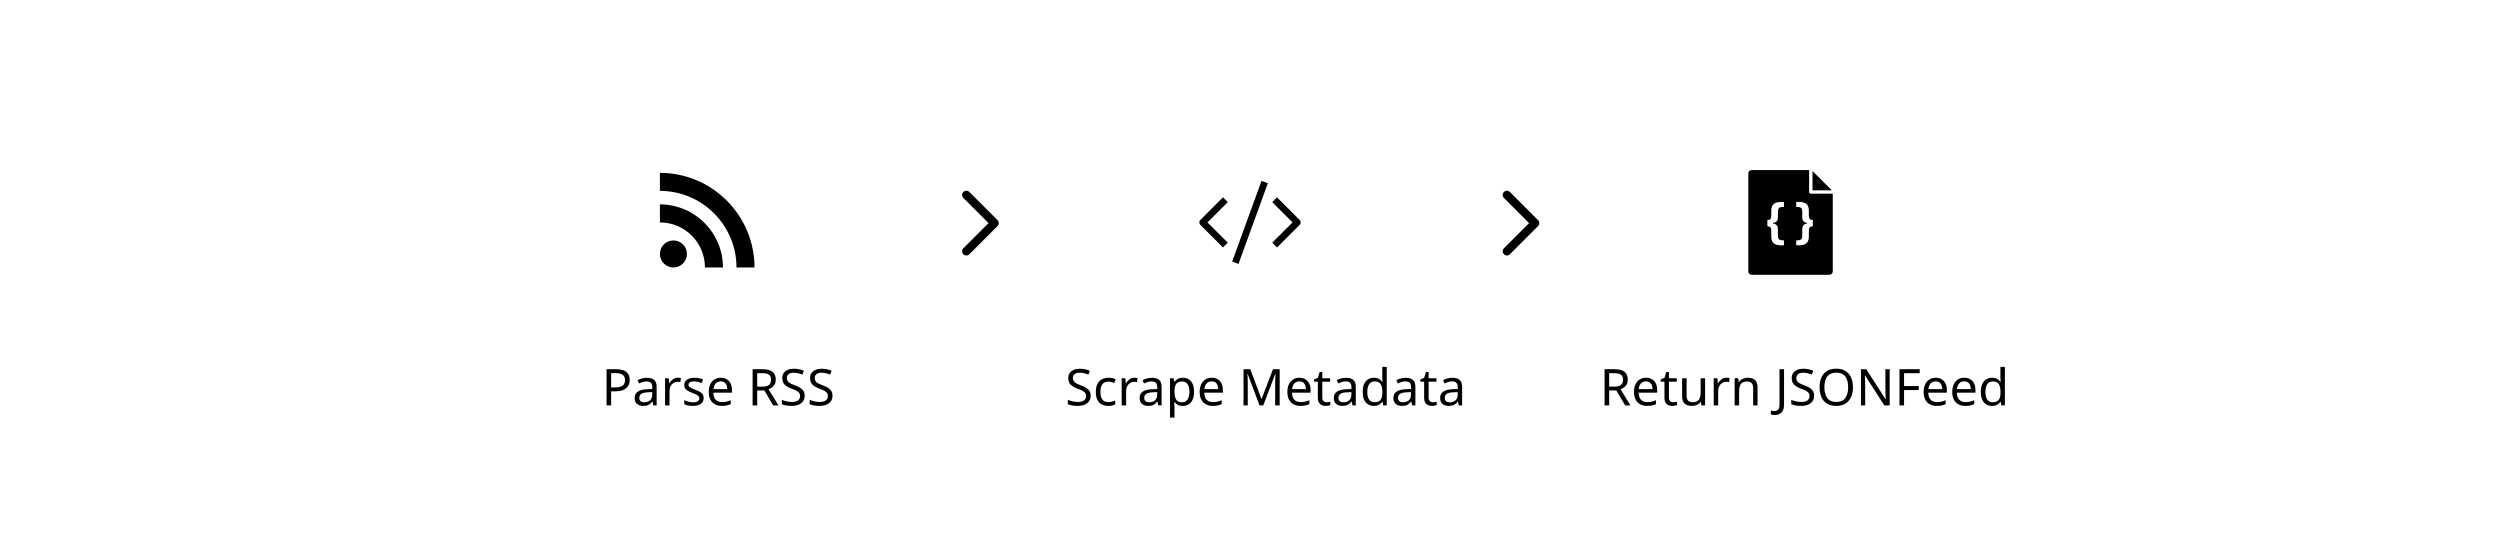
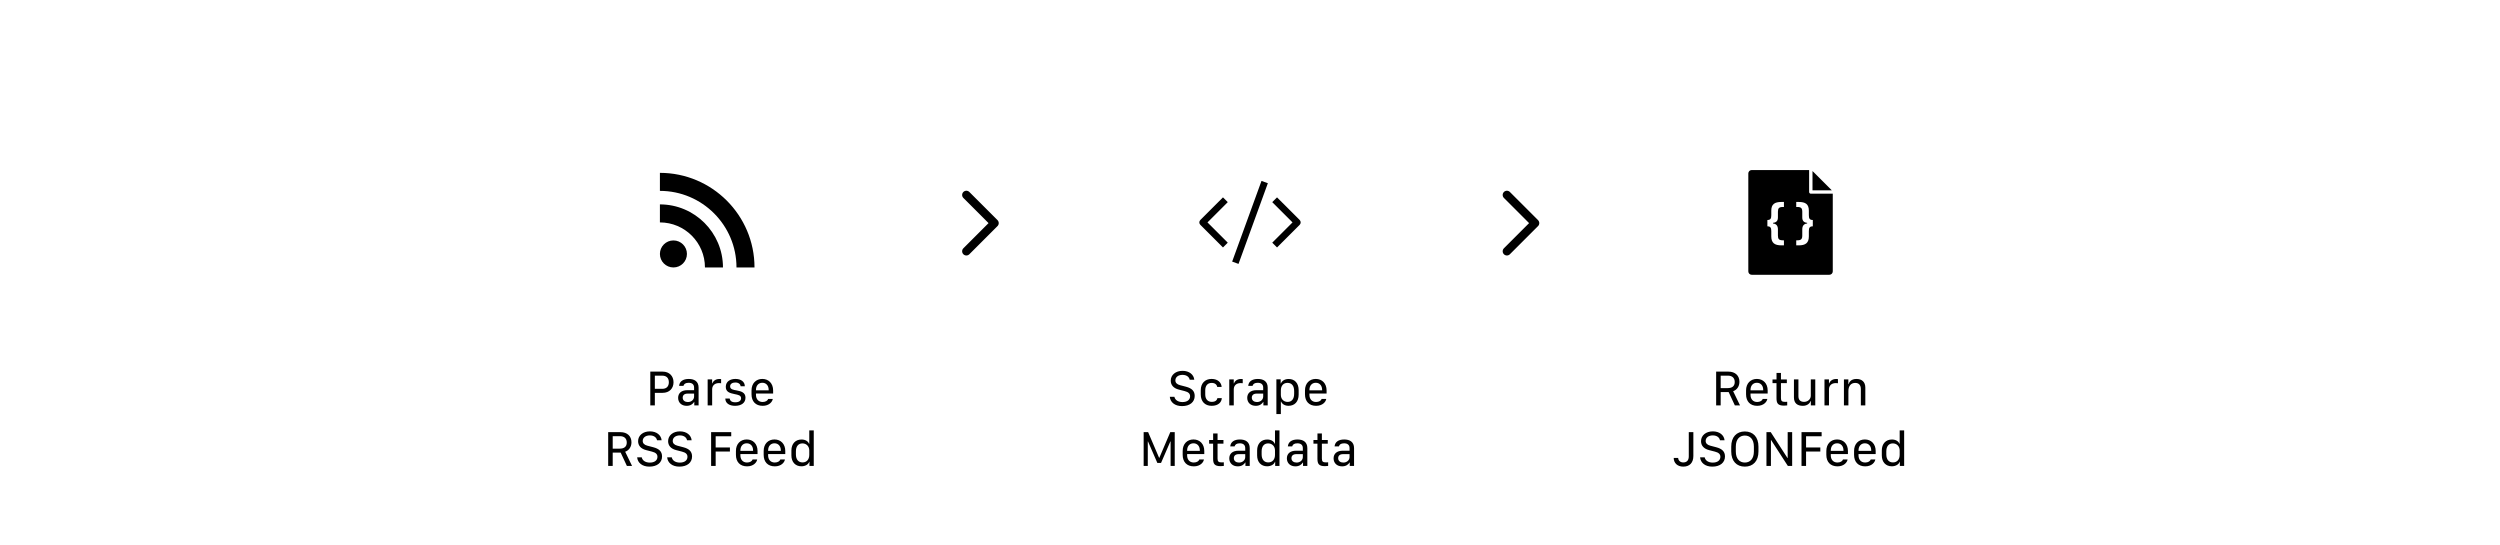
- <svg xmlns="http://www.w3.org/2000/svg" width="1776" height="387" viewBox="0 0 1776 387">
+ <svg xmlns="http://www.w3.org/2000/svg" width="1776" height="387">
  <g fill="none" fill-rule="evenodd">
-     <text fill="#000000" font-family="SFCompactDisplay-Regular, SF Compact Display" font-size="36" font-style="condensed">
-       <tspan x="427.419" y="288">Parse RSS</tspan>
-     </text>
-     <g fill="#000000" fill-rule="nonzero" transform="translate(468 122)">
+     <path fill="#000" d="M470.793 264.006c4.658 0 7.682 3.111 7.682 7.541 0 4.447-3.023 7.523-7.699 7.523h-5.572V288h-3.234v-23.994h8.824zm4.359 7.541c0-2.971-1.705-4.676-4.658-4.676h-5.291v9.352h5.291c2.953 0 4.658-1.723 4.658-4.676zm12.639 16.752c-3.586 0-6.047-2.25-6.047-5.678 0-3.234 2.25-5.432 6.504-5.432h4.834v-1.828c0-2.355-1.494-3.428-3.867-3.428-2.338 0-3.322.896-3.691 2.18h-3.076c.281-3.129 2.742-4.904 6.873-4.904 3.814 0 6.961 1.635 6.961 6.17V288h-3.059v-2.443h-.141c-.896 1.477-2.566 2.742-5.291 2.742zm.879-2.689c2.496 0 4.412-1.688 4.412-3.92v-2.074h-4.57c-2.496 0-3.516 1.248-3.516 2.9 0 2.109 1.758 3.094 3.674 3.094zM502.715 288v-18.492h3.182v2.848h.158c.457-1.23 1.793-3.129 5.062-3.129.404 0 .791.035 1.16.088V272.25c-.299-.07-.932-.105-1.494-.105-3.252 0-4.869 1.951-4.869 4.447V288h-3.199zm12.885-13.184c0-3.938 3.287-5.625 6.891-5.625 3.99 0 6.627 2.074 6.627 5.203h-2.953c-.105-1.301-1.301-2.672-3.779-2.672-2.162 0-3.709 1.002-3.709 2.76 0 2.197 2.496 2.496 4.588 2.865 3.463.615 6.328 1.582 6.328 5.168 0 3.691-2.953 5.783-7.383 5.783-4.113 0-6.943-1.846-6.943-5.168h3.111c.246 1.635 1.389 2.654 3.973 2.654 2.918 0 4.113-1.301 4.113-2.883 0-2.057-2.057-2.426-4.623-2.936-3.445-.703-6.24-1.512-6.24-5.15zm26.191 13.482c-4.975 0-7.91-3.146-7.91-8.156v-2.777c0-5.062 3.234-8.174 7.664-8.174 4.482 0 7.682 3.182 7.682 8.174v2.215h-12.182v.932c0 2.865 1.652 5.062 4.729 5.062 2.162 0 3.621-1.037 3.938-2.18h3.27c-.281 2.004-2.514 4.904-7.189 4.904zm-4.746-11.021h9.018v-.299c0-3.059-1.793-5.062-4.5-5.062-2.707 0-4.518 2.004-4.518 5.062v.299zm-96.24 29.729c4.781 0 7.787 2.83 7.787 7.207 0 3.287-1.793 5.748-4.465 6.697L449.014 331h-3.674l-4.412-9.475h-5.66V331h-3.217v-23.994h8.754zm-5.537 11.707h4.992c3.217 0 4.992-1.477 4.992-4.324 0-2.9-1.811-4.535-4.869-4.535h-5.115v8.859zm17.367 6.188h3.27c.457 2.268 2.619 3.727 5.748 3.727 3.34 0 5.396-1.6 5.396-4.096 0-1.916-1.213-3.023-3.902-3.709L458.98 319.75c-3.604-.932-5.678-3.129-5.678-6.346 0-4.078 3.498-6.961 8.385-6.961 4.746 0 7.963 2.654 8.332 6.311h-3.252c-.439-2.109-2.338-3.445-5.133-3.445-3.023 0-5.045 1.6-5.045 3.938 0 1.688 1.178 2.848 3.375 3.393l4.096 1.072c4.201 1.09 6.258 3.059 6.258 6.557 0 4.359-3.463 7.225-9 7.225-5.08 0-8.35-2.725-8.684-6.592zm21.322 0h3.27c.457 2.268 2.619 3.727 5.748 3.727 3.34 0 5.396-1.6 5.396-4.096 0-1.916-1.213-3.023-3.902-3.709L480.303 319.75c-3.604-.932-5.678-3.129-5.678-6.346 0-4.078 3.498-6.961 8.385-6.961 4.746 0 7.963 2.654 8.332 6.311h-3.252c-.439-2.109-2.338-3.445-5.133-3.445-3.023 0-5.045 1.6-5.045 3.938 0 1.688 1.178 2.848 3.375 3.393l4.096 1.072c4.201 1.09 6.258 3.059 6.258 6.557 0 4.359-3.463 7.225-9 7.225-5.08 0-8.35-2.725-8.684-6.592zM508.41 331h-3.234v-23.994h14.291v2.9h-11.057v7.963h10.125v2.883h-10.125V331zm22.307.299c-4.975 0-7.91-3.146-7.91-8.156v-2.777c0-5.062 3.234-8.174 7.664-8.174 4.482 0 7.682 3.182 7.682 8.174v2.215h-12.182v.932c0 2.865 1.652 5.062 4.729 5.062 2.162 0 3.621-1.037 3.938-2.18h3.27c-.281 2.004-2.514 4.904-7.189 4.904zm-4.746-11.021h9.018v-.299c0-3.059-1.793-5.062-4.5-5.062-2.707 0-4.518 2.004-4.518 5.062v.299zm24.451 11.021c-4.975 0-7.91-3.146-7.91-8.156v-2.777c0-5.062 3.234-8.174 7.664-8.174 4.482 0 7.682 3.182 7.682 8.174v2.215h-12.182v.932c0 2.865 1.652 5.062 4.729 5.062 2.162 0 3.621-1.037 3.938-2.18h3.27c-.281 2.004-2.514 4.904-7.189 4.904zm-4.746-11.021h9.018v-.299c0-3.059-1.793-5.062-4.5-5.062-2.707 0-4.518 2.004-4.518 5.062v.299zm23.713-8.051c2.602 0 4.623 1.143 5.361 3.023h.158v-9.51h3.182V331h-3.059v-2.953h-.158c-.545 1.881-2.848 3.217-5.555 3.217-4.307 0-7.102-3.023-7.102-7.734v-3.551c0-4.729 2.865-7.752 7.172-7.752zm.65 2.76c-2.883 0-4.623 2.092-4.623 5.625v2.232c0 3.568 1.775 5.66 4.711 5.66 2.9 0 4.781-2.057 4.781-5.361v-3.164c0-2.936-2.057-4.992-4.869-4.992z" />
+     <g fill="#000" fill-rule="nonzero" transform="translate(468 122)">
      <circle cx="10.4" cy="58.4" r="9.6" />
-       <path d="M68,68 L55.2,68 C55.2,38.003 30.797,13.6 0.8,13.6 L0.8,0.8 C37.853,0.8 68,30.945 68,68 Z" />
-       <path d="M45.6,68 L32.8,68 C32.8,50.355 18.444,36 0.8,36 L0.8,23.2 C25.503,23.2 45.6,43.297 45.6,68 Z" />
+       <path d="M68 68H55.2c0-29.997-24.403-54.4-54.4-54.4V.8c37.053 0 67.2 30.145 67.2 67.2z" />
+       <path d="M45.6 68H32.8C32.8 50.355 18.444 36 .8 36V23.2C25.503 23.2 45.6 43.297 45.6 68z" />
    </g>
-     <g fill="#000000" fill-rule="nonzero" transform="translate(852 128)">
-       <path d="M16.8 47.794L.703 31.697C-.234 30.76-.234 29.24.703 28.303L16.8 12.206 20.195 15.6 5.795 30 20.195 44.4 16.8 47.794zM55.2 47.794L51.805 44.4 66.205 30 51.805 15.6 55.2 12.206 71.297 28.303C72.234 29.24 72.234 30.76 71.297 31.697L55.2 47.794z" />
-       <rect width="60.984" height="4.8" x="5.509" y="27.6" transform="rotate(-70.014 36.001 30)" />
+     <g fill="#000" fill-rule="nonzero">
+       <path d="M868.8 175.794l-16.097-16.097c-.937-.937-.937-2.456 0-3.394L868.8 140.206l3.395 3.394-14.4 14.4 14.4 14.4-3.395 3.394zM907.2 175.794l-3.395-3.394 14.4-14.4-14.4-14.4 3.395-3.394 16.097 16.097c.937.937.937 2.456 0 3.394L907.2 175.794zM875.324 185.836l20.844-57.312 4.511 1.641-20.844 57.312z" />
    </g>
-     <g fill="#000000" fill-rule="nonzero" transform="translate(1242 120.8)">
-       <polygon points="45.6 .703 45.6 14.4 59.297 14.4" />
-       <path d="M44.4,16.8 L60,16.8 L60,72 C60,73.326 58.926,74.4 57.6,74.4 L2.4,74.4 C1.074,74.4 0,73.326 0,72 L0,2.4 C0,1.074 1.074,0 2.4,0 L43.2,0 L43.2,15.6 C43.2,16.262 43.738,16.8 44.4,16.8 Z M17.555,37.488 C19.822,37.277 21.035,36.188 21.035,33.639 L21.035,29.666 C21.035,27.117 21.809,26.238 24.586,26.238 L25.307,26.238 L25.307,22.67 L23.549,22.67 C18.715,22.67 16.324,24.234 16.324,28.893 L16.324,32.021 C16.324,34.395 15.814,35.484 13.547,35.484 L13.547,39.984 C15.814,39.984 16.324,41.074 16.324,43.447 L16.324,47.121 C16.324,51.814 18.715,53.502 23.549,53.502 L25.307,53.502 L25.307,49.916 L24.586,49.916 C21.809,49.916 21.035,49.037 21.035,46.488 L21.035,42.111 C21.035,39.562 19.822,38.174 17.555,37.98 L17.555,37.488 Z M41.795,37.98 C39.545,38.174 38.332,39.562 38.332,42.111 L38.332,46.488 C38.332,49.037 37.523,49.916 34.781,49.916 L34.043,49.916 L34.043,53.502 L35.801,53.502 C40.635,53.502 43.008,51.814 43.008,47.121 L43.008,43.447 C43.008,41.074 43.535,39.984 45.82,39.984 L45.82,35.484 C43.535,35.484 43.008,34.395 43.008,32.021 L43.008,28.893 C43.008,24.234 40.635,22.67 35.801,22.67 L34.043,22.67 L34.043,26.238 L34.781,26.238 C37.523,26.238 38.332,27.117 38.332,29.666 L38.332,33.639 C38.332,36.188 39.545,37.277 41.795,37.488 L41.795,37.98 Z" />
+     <g fill="#000" fill-rule="nonzero">
+       <path d="M1287.6 121.503V135.2h13.697z" />
+       <path d="M1286.4 137.6h15.6v55.2c0 1.326-1.074 2.4-2.4 2.4h-55.2c-1.326 0-2.4-1.074-2.4-2.4v-69.6c0-1.326 1.074-2.4 2.4-2.4h40.8v15.6c0 .662.538 1.2 1.2 1.2zm-26.845 20.688c2.268-.211 3.48-1.301 3.48-3.85v-3.973c0-2.549.773-3.428 3.551-3.428h.721v-3.568h-1.758c-4.834 0-7.225 1.564-7.225 6.223v3.129c0 2.373-.51 3.463-2.777 3.463v4.5c2.268 0 2.777 1.09 2.777 3.463v3.674c0 4.693 2.391 6.381 7.225 6.381h1.758v-3.586h-.721c-2.777 0-3.551-.879-3.551-3.428v-4.377c0-2.549-1.213-3.938-3.48-4.131v-.492zm24.24.492c-2.25.193-3.463 1.582-3.463 4.131v4.377c0 2.549-.809 3.428-3.551 3.428h-.738v3.586h1.758c4.834 0 7.207-1.688 7.207-6.381v-3.674c0-2.373.527-3.463 2.812-3.463v-4.5c-2.285 0-2.812-1.09-2.812-3.463v-3.129c0-4.658-2.373-6.223-7.207-6.223h-1.758v3.568h.738c2.742 0 3.551.879 3.551 3.428v3.973c0 2.549 1.213 3.639 3.463 3.85v.492z" />
    </g>
-     <text fill="#000000" font-family="SFCompactDisplay-Regular, SF Compact Display" font-size="36" font-style="condensed">
-       <tspan x="756.729" y="288">Scrape Metadata</tspan>
-     </text>
-     <text fill="#000000" font-family="SFCompactDisplay-Regular, SF Compact Display" font-size="36" font-style="condensed">
-       <tspan x="1136.42" y="288">Return JSONFeed</tspan>
-     </text>
-     <polyline stroke="#000000" stroke-width="6" points="686.5 138.5 706.5 158.5 686.5 178.5" stroke-linecap="round" stroke-linejoin="round" />
-     <polyline stroke="#000000" stroke-width="6" points="1070.5 138.5 1090.5 158.5 1070.5 178.5" stroke-linecap="round" stroke-linejoin="round" />
+     <path fill="#000" d="M831.031 281.9h3.27c.457 2.268 2.619 3.727 5.748 3.727 3.34 0 5.396-1.6 5.396-4.096 0-1.916-1.213-3.023-3.902-3.709L837.377 276.75c-3.604-.932-5.678-3.129-5.678-6.346 0-4.078 3.498-6.961 8.385-6.961 4.746 0 7.963 2.654 8.332 6.311h-3.252c-.439-2.109-2.338-3.445-5.133-3.445-3.023 0-5.045 1.6-5.045 3.938 0 1.688 1.178 2.848 3.375 3.393l4.096 1.072c4.201 1.09 6.258 3.059 6.258 6.557 0 4.359-3.463 7.225-9 7.225-5.08 0-8.35-2.725-8.684-6.592zm21.99-1.688v-3.006c0-4.852 2.971-8.016 7.717-8.016 4.623 0 7.014 2.865 7.102 5.695h-3.111c-.193-1.107-1.055-2.865-3.938-2.865-3.023 0-4.588 2.074-4.588 5.309v2.9c0 3.217 1.74 5.256 4.588 5.256 2.725 0 3.744-1.23 4.078-2.654h3.094c-.105 2.76-2.338 5.467-7.225 5.467-4.764 0-7.717-3.111-7.717-8.086zm20.25 7.787v-18.492h3.182v2.848h.158c.457-1.23 1.793-3.129 5.062-3.129.404 0 .791.035 1.16.088V272.25c-.299-.07-.932-.105-1.494-.105-3.252 0-4.869 1.951-4.869 4.447V288h-3.199zm18.809.299c-3.586 0-6.047-2.25-6.047-5.678 0-3.234 2.25-5.432 6.504-5.432h4.834v-1.828c0-2.355-1.494-3.428-3.867-3.428-2.338 0-3.322.896-3.691 2.18h-3.076c.281-3.129 2.742-4.904 6.873-4.904 3.814 0 6.961 1.635 6.961 6.17V288h-3.059v-2.443h-.141c-.896 1.477-2.566 2.742-5.291 2.742zm.879-2.689c2.496 0 4.412-1.688 4.412-3.92v-2.074h-4.57c-2.496 0-3.516 1.248-3.516 2.9 0 2.109 1.758 3.094 3.674 3.094zm22.43 2.672c-2.549 0-4.447-1.09-5.309-3.023h-.158v8.877h-3.182v-24.645h3.059v2.936h.158c.756-1.986 2.883-3.199 5.537-3.199 4.342 0 7.066 3.059 7.066 7.945v3.146c0 4.922-2.76 7.963-7.172 7.963zm-.65-2.76c2.918 0 4.623-2.109 4.623-5.783v-1.934c0-3.709-1.705-5.818-4.711-5.818-2.918 0-4.729 2.039-4.729 5.361v3.182c0 2.953 1.969 4.992 4.816 4.992zm20.232 2.777c-4.975 0-7.91-3.146-7.91-8.156v-2.777c0-5.062 3.234-8.174 7.664-8.174 4.482 0 7.682 3.182 7.682 8.174v2.215h-12.182v.932c0 2.865 1.652 5.062 4.729 5.062 2.162 0 3.621-1.037 3.938-2.18h3.27c-.281 2.004-2.514 4.904-7.189 4.904zm-4.746-11.021h9.018v-.299c0-3.059-1.793-5.062-4.5-5.062-2.707 0-4.518 2.004-4.518 5.062v.299zM815.387 331h-2.936v-23.994h3.182l7.822 18.281h.105l7.805-18.281h3.164V331h-2.936v-17.385h-.176l-6.609 15.24h-2.637l-6.627-15.24h-.158V331zm32.695.299c-4.975 0-7.91-3.146-7.91-8.156v-2.777c0-5.062 3.234-8.174 7.664-8.174 4.482 0 7.682 3.182 7.682 8.174v2.215h-12.182v.932c0 2.865 1.652 5.062 4.729 5.062 2.162 0 3.621-1.037 3.938-2.18h3.27c-.281 2.004-2.514 4.904-7.189 4.904zm-4.746-11.021h9.018v-.299c0-3.059-1.793-5.062-4.5-5.062-2.707 0-4.518 2.004-4.518 5.062v.299zm18.475-7.717v-4.641h3.146v4.641h4.184v2.619h-4.184v10.582c0 2.162.738 2.725 2.988 2.725.457 0 1.16-.035 1.459-.07V331c-.264.053-1.564.158-2.268.158-4.395 0-5.344-1.688-5.344-5.344v-10.635h-2.83v-2.619h2.848zm17.508 18.738c-3.586 0-6.047-2.25-6.047-5.678 0-3.234 2.25-5.432 6.504-5.432h4.834v-1.828c0-2.355-1.494-3.428-3.867-3.428-2.338 0-3.322.896-3.691 2.18h-3.076c.281-3.129 2.742-4.904 6.873-4.904 3.814 0 6.961 1.635 6.961 6.17V331H884.75v-2.443h-.141c-.896 1.477-2.566 2.742-5.291 2.742zm.879-2.689c2.496 0 4.412-1.688 4.412-3.92v-2.074h-4.57c-2.496 0-3.516 1.248-3.516 2.9 0 2.109 1.758 3.094 3.674 3.094zm20.039-16.383c2.602 0 4.623 1.143 5.361 3.023h.158v-9.51h3.182V331h-3.059v-2.953h-.158c-.545 1.881-2.848 3.217-5.555 3.217-4.307 0-7.102-3.023-7.102-7.734v-3.551c0-4.729 2.865-7.752 7.172-7.752zm.65 2.76c-2.883 0-4.623 2.092-4.623 5.625v2.232c0 3.568 1.775 5.66 4.711 5.66 2.9 0 4.781-2.057 4.781-5.361v-3.164c0-2.936-2.057-4.992-4.869-4.992zm19.354 16.312c-3.586 0-6.047-2.25-6.047-5.678 0-3.234 2.25-5.432 6.504-5.432h4.834v-1.828c0-2.355-1.494-3.428-3.867-3.428-2.338 0-3.322.896-3.691 2.18h-3.076c.281-3.129 2.742-4.904 6.873-4.904 3.814 0 6.961 1.635 6.961 6.17V331h-3.059v-2.443h-.141c-.896 1.477-2.566 2.742-5.291 2.742zm.879-2.689c2.496 0 4.412-1.688 4.412-3.92v-2.074h-4.57c-2.496 0-3.516 1.248-3.516 2.9 0 2.109 1.758 3.094 3.674 3.094zm14.801-16.049v-4.641h3.146v4.641H943.25v2.619h-4.184v10.582c0 2.162.738 2.725 2.988 2.725.457 0 1.16-.035 1.459-.07V331c-.264.053-1.564.158-2.268.158-4.395 0-5.344-1.688-5.344-5.344v-10.635h-2.83v-2.619h2.848zm17.508 18.738c-3.586 0-6.047-2.25-6.047-5.678 0-3.234 2.25-5.432 6.504-5.432h4.834v-1.828c0-2.355-1.494-3.428-3.867-3.428-2.338 0-3.322.896-3.691 2.18h-3.076c.281-3.129 2.742-4.904 6.873-4.904 3.814 0 6.961 1.635 6.961 6.17V331h-3.059v-2.443h-.141c-.896 1.477-2.566 2.742-5.291 2.742zm.879-2.689c2.496 0 4.412-1.688 4.412-3.92v-2.074h-4.57c-2.496 0-3.516 1.248-3.516 2.9 0 2.109 1.758 3.094 3.674 3.094zM1227.905 264.006c4.781 0 7.787 2.83 7.787 7.207 0 3.287-1.793 5.748-4.465 6.697L1236.114 288h-3.674l-4.412-9.475h-5.66V288h-3.217v-23.994h8.754zm-5.537 11.707h4.992c3.217 0 4.992-1.477 4.992-4.324 0-2.9-1.811-4.535-4.869-4.535h-5.115v8.859zm25.945 12.586c-4.975 0-7.91-3.146-7.91-8.156v-2.777c0-5.062 3.234-8.174 7.664-8.174 4.482 0 7.682 3.182 7.682 8.174v2.215h-12.182v.932c0 2.865 1.652 5.062 4.729 5.062 2.162 0 3.621-1.037 3.938-2.18h3.27c-.281 2.004-2.514 4.904-7.189 4.904zm-4.746-11.021h9.018v-.299c0-3.059-1.793-5.062-4.5-5.062s-4.518 2.004-4.518 5.062v.299zm18.475-7.717v-4.641h3.146v4.641h4.184v2.619h-4.184v10.582c0 2.162.738 2.725 2.988 2.725.457 0 1.16-.035 1.459-.07V288c-.264.053-1.564.158-2.268.158-4.395 0-5.344-1.688-5.344-5.344v-10.635h-2.83v-2.619h2.848zm27.527-.053V288h-3.146v-3.076h-.176c-.527 1.512-2.268 3.375-5.502 3.375-3.709 0-6.328-1.67-6.328-5.977v-12.814h3.182v11.953c0 3.059 1.828 4.025 4.025 4.025 2.707 0 4.764-1.969 4.764-4.342v-11.637h3.182zM1296.108 288v-18.492h3.182v2.848h.158c.457-1.23 1.793-3.129 5.062-3.129.404 0 .791.035 1.16.088V272.25c-.299-.07-.932-.105-1.494-.105-3.252 0-4.869 1.951-4.869 4.447V288h-3.199zm13.816 0v-18.492h3.146v3.357h.176c.457-1.459 1.74-3.656 5.607-3.656 3.727 0 6.275 2.021 6.275 6.17V288h-3.182v-11.602c0-2.9-1.494-4.377-4.008-4.377-3.252 0-4.834 2.496-4.834 5.678V288h-3.182zm-120.92 37.305h3.164c.07 1.898 1.564 3.217 3.604 3.217 2.566 0 3.938-1.529 3.938-4.307v-17.209h3.252v16.928c0 4.816-2.654 7.559-7.189 7.559-4.166 0-6.768-2.602-6.768-6.188zm18.738-.404h3.27c.457 2.268 2.619 3.727 5.748 3.727 3.34 0 5.396-1.6 5.396-4.096 0-1.916-1.213-3.023-3.902-3.709l-4.166-1.072c-3.604-.932-5.678-3.129-5.678-6.346 0-4.078 3.498-6.961 8.385-6.961 4.746 0 7.963 2.654 8.332 6.311h-3.252c-.439-2.109-2.338-3.445-5.133-3.445-3.023 0-5.045 1.6-5.045 3.938 0 1.688 1.178 2.848 3.375 3.393l4.096 1.072c4.201 1.09 6.258 3.059 6.258 6.557 0 4.359-3.463 7.225-9 7.225-5.08 0-8.35-2.725-8.684-6.592zm38.215-7.629c0-5.291-2.777-7.857-6.416-7.857-3.656 0-6.416 2.566-6.416 7.857v3.48c0 5.273 2.76 7.84 6.416 7.84 3.639 0 6.416-2.566 6.416-7.84v-3.48zm3.252 3.463c0 6.803-3.779 10.758-9.668 10.758s-9.668-3.955-9.668-10.758v-3.463c0-6.82 3.779-10.758 9.668-10.758s9.668 3.955 9.668 10.758v3.463zM1258.069 331h-3.182v-23.994h3.059l11.865 18.352h.158v-18.352h3.182V331h-3.059l-11.9-18.387h-.123V331zm24.961 0h-3.234v-23.994h14.291v2.9h-11.057v7.963h10.125v2.883h-10.125V331zm22.307.299c-4.975 0-7.91-3.146-7.91-8.156v-2.777c0-5.062 3.234-8.174 7.664-8.174 4.482 0 7.682 3.182 7.682 8.174v2.215h-12.182v.932c0 2.865 1.652 5.062 4.729 5.062 2.162 0 3.621-1.037 3.938-2.18h3.27c-.281 2.004-2.514 4.904-7.189 4.904zm-4.746-11.021h9.018v-.299c0-3.059-1.793-5.062-4.5-5.062s-4.518 2.004-4.518 5.062v.299zm24.451 11.021c-4.975 0-7.91-3.146-7.91-8.156v-2.777c0-5.062 3.234-8.174 7.664-8.174 4.482 0 7.682 3.182 7.682 8.174v2.215h-12.182v.932c0 2.865 1.652 5.062 4.729 5.062 2.162 0 3.621-1.037 3.938-2.18h3.27c-.281 2.004-2.514 4.904-7.189 4.904zm-4.746-11.021h9.018v-.299c0-3.059-1.793-5.062-4.5-5.062s-4.518 2.004-4.518 5.062v.299zm23.713-8.051c2.602 0 4.623 1.143 5.361 3.023h.158v-9.51h3.182V331h-3.059v-2.953h-.158c-.545 1.881-2.848 3.217-5.555 3.217-4.307 0-7.102-3.023-7.102-7.734v-3.551c0-4.729 2.865-7.752 7.172-7.752zm.65 2.76c-2.883 0-4.623 2.092-4.623 5.625v2.232c0 3.568 1.775 5.66 4.711 5.66 2.9 0 4.781-2.057 4.781-5.361v-3.164c0-2.936-2.057-4.992-4.869-4.992z" />
+     <path stroke="#000" stroke-linecap="round" stroke-linejoin="round" stroke-width="6" d="M686.5 138.5l20 20-20 20M1070.5 138.5l20 20-20 20" />
  </g>
</svg>
